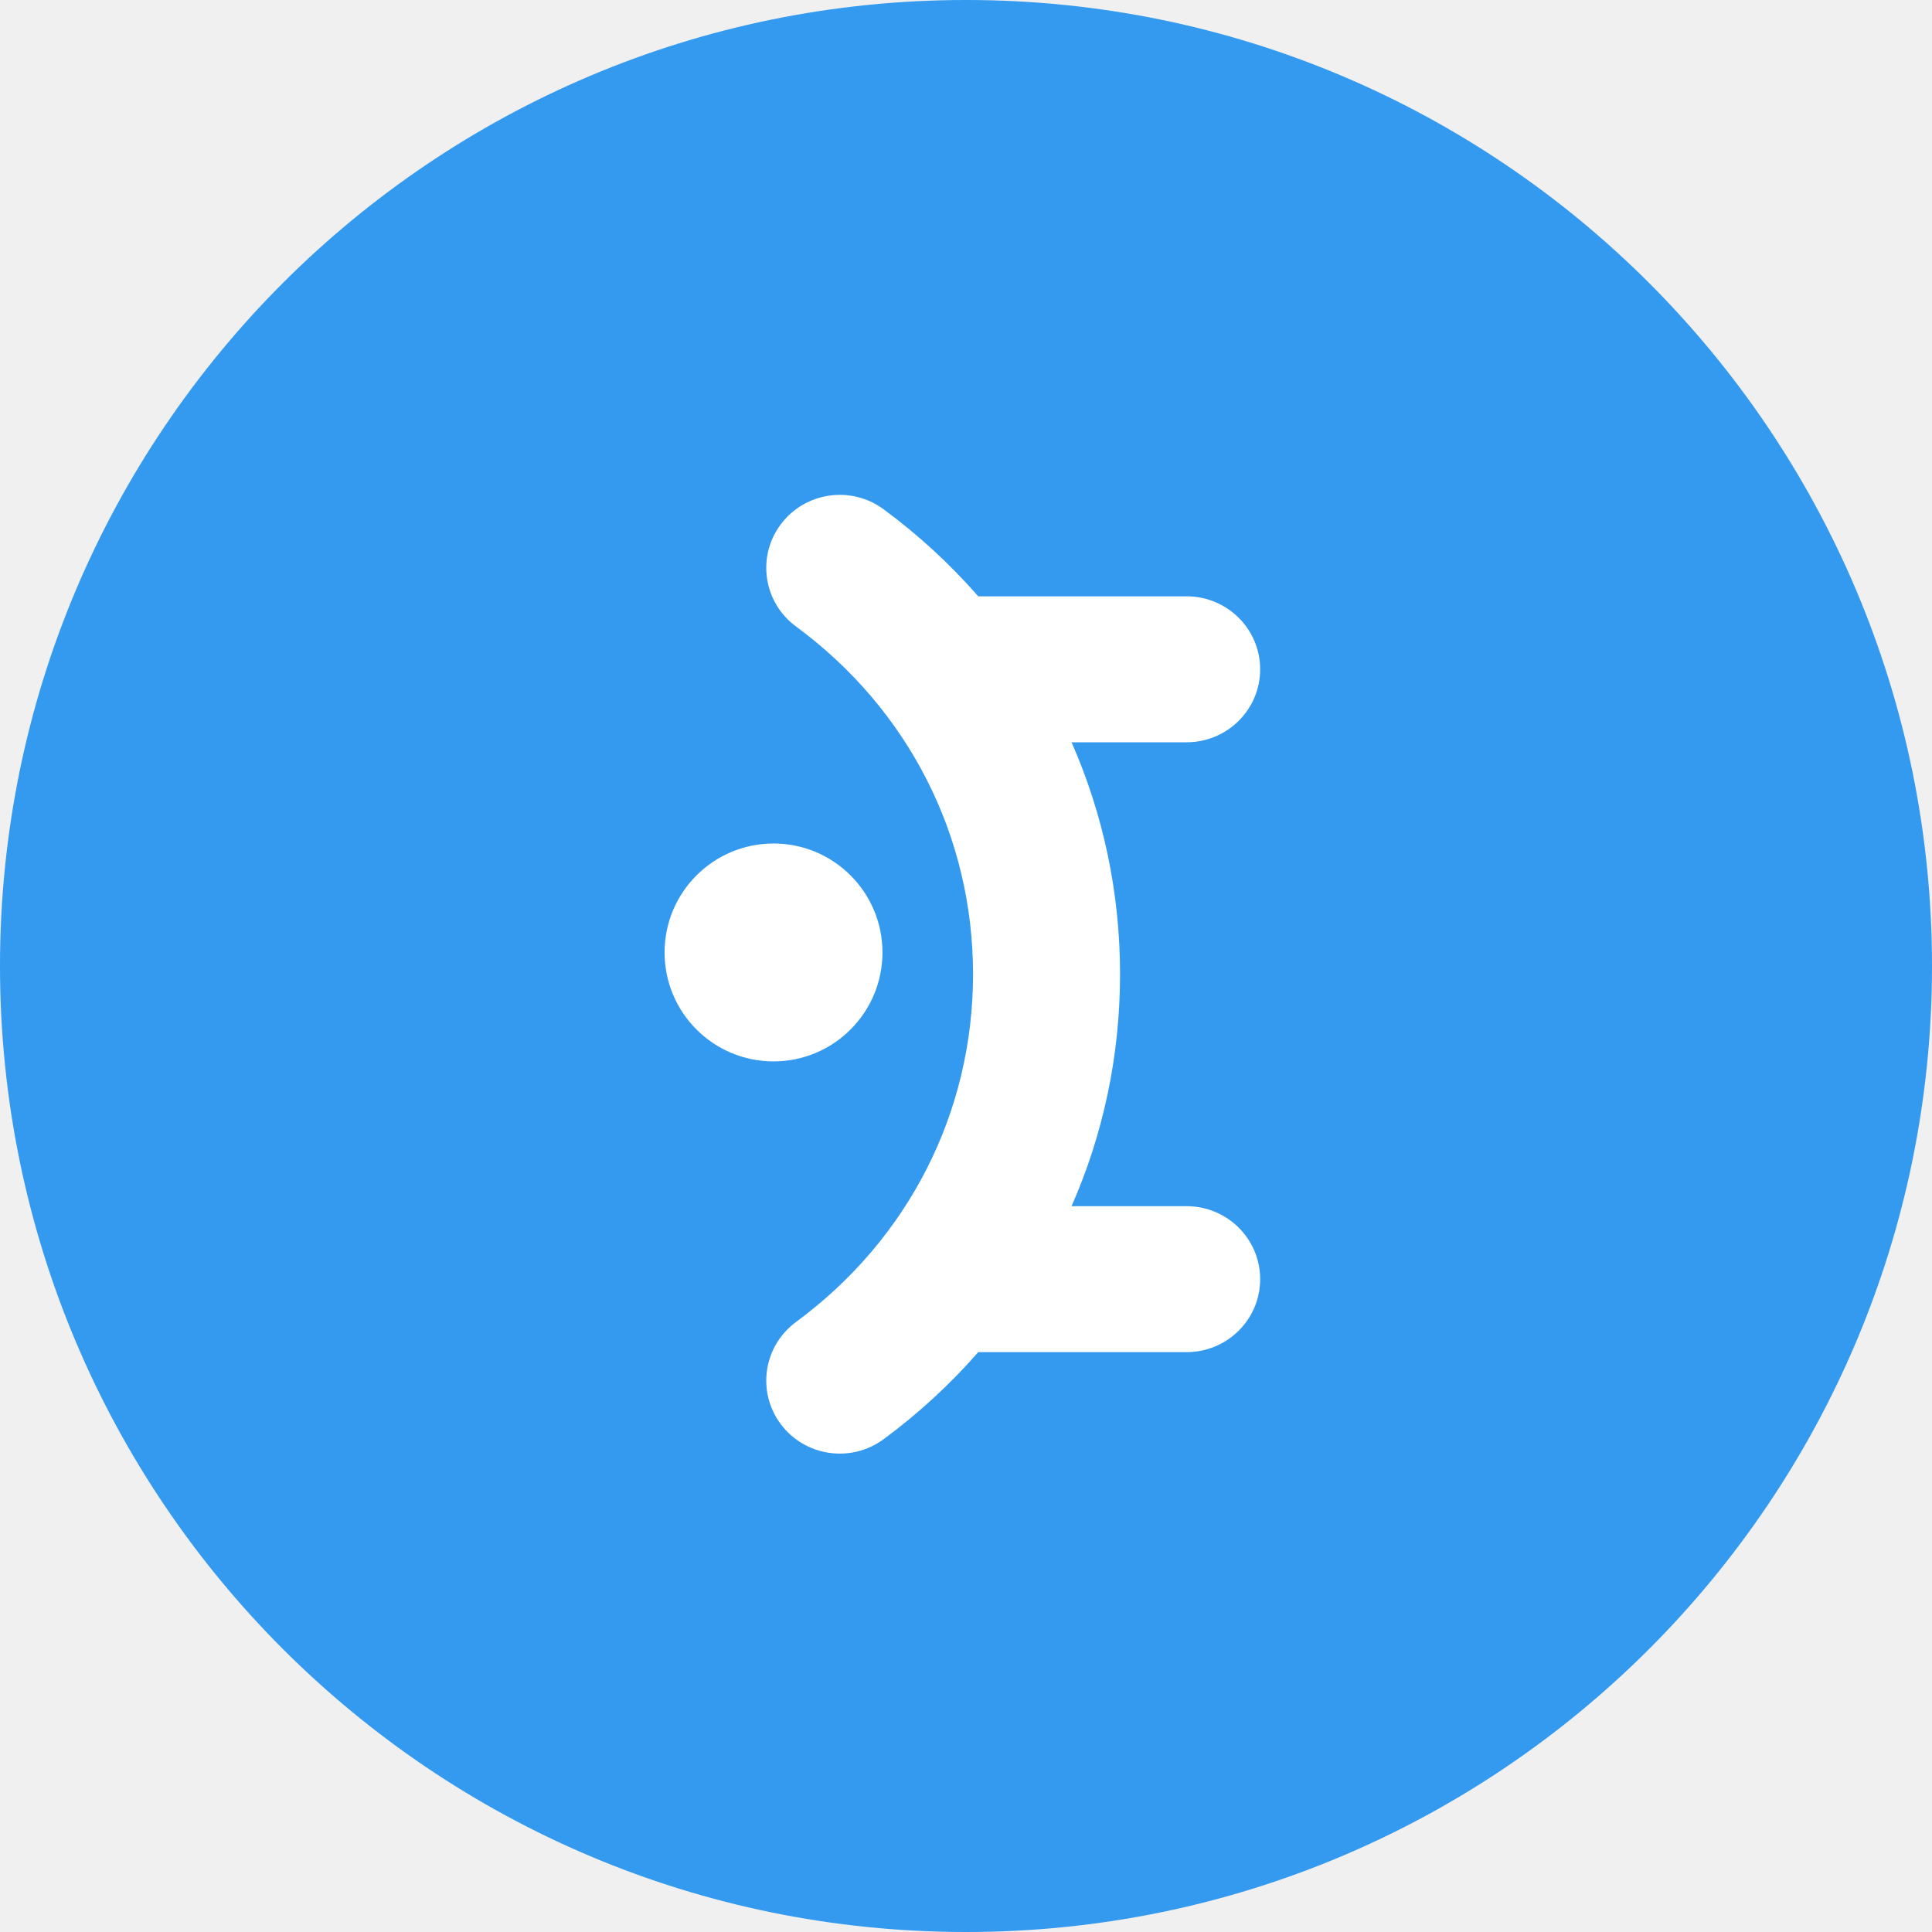
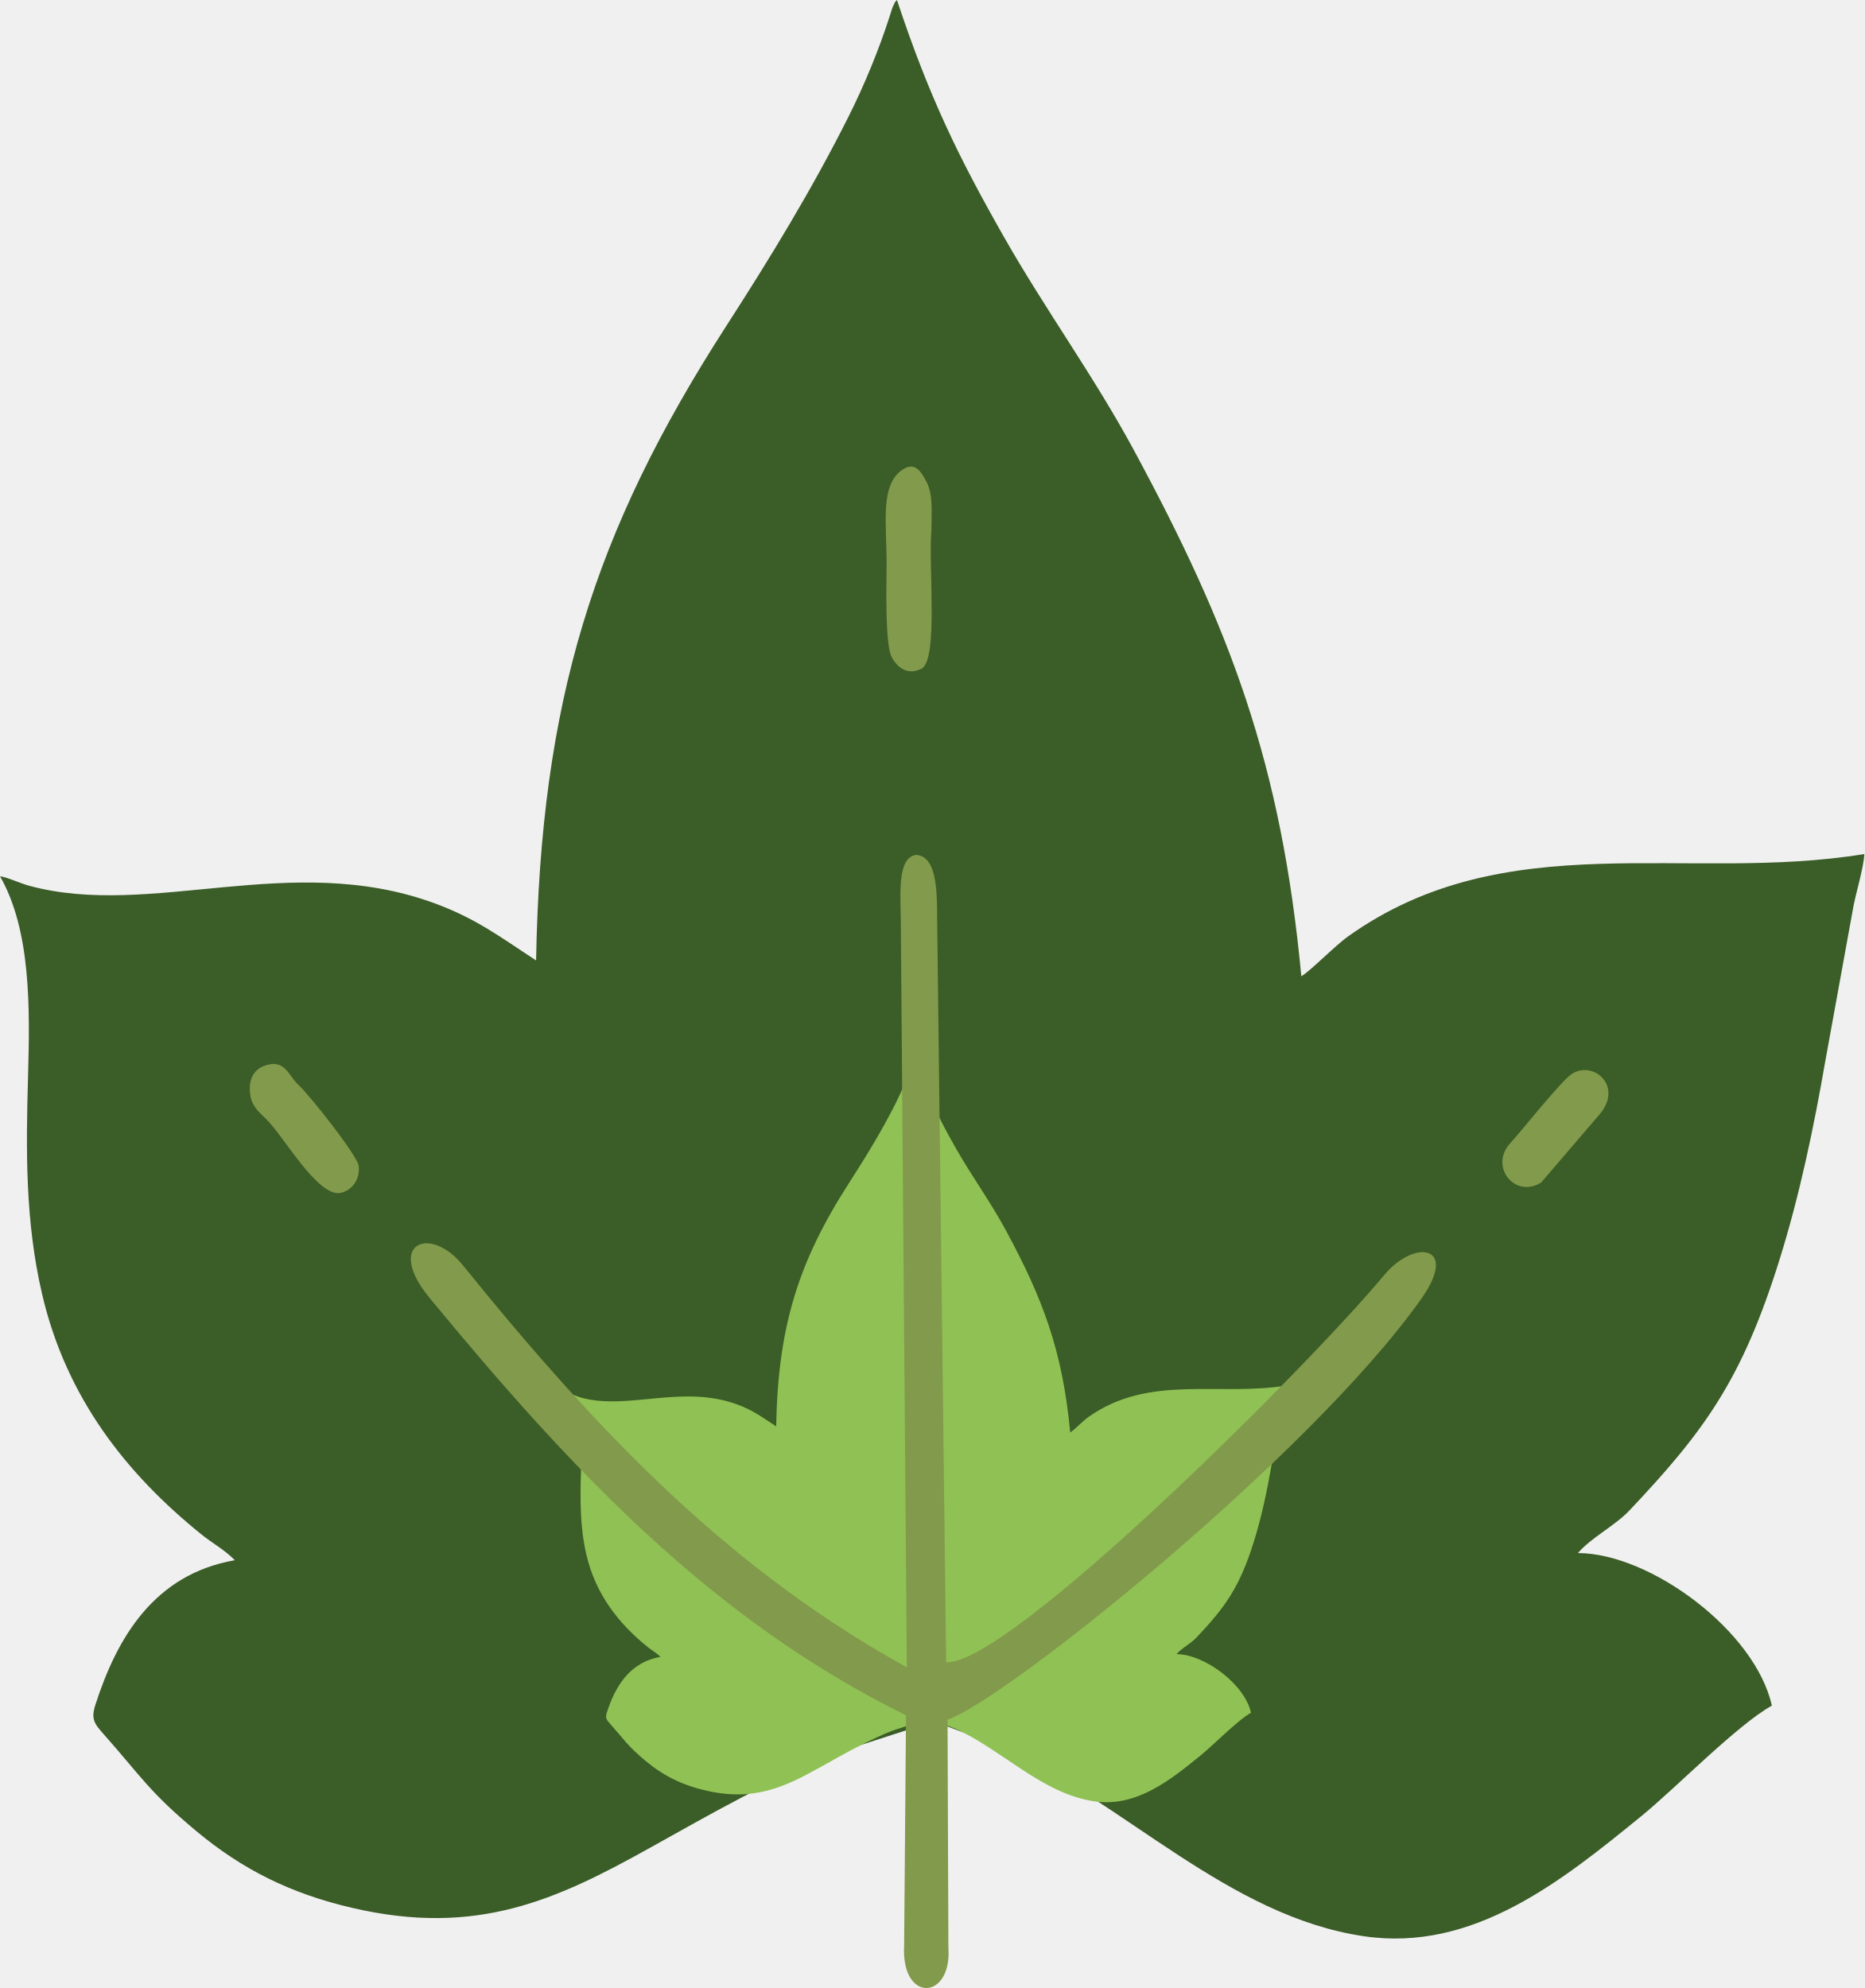
- <svg xmlns="http://www.w3.org/2000/svg" viewBox="0 0 500 500">
-   <g fill="none" fill-rule="evenodd">
-     <rect width="500" height="500" fill="#339AF0" rx="250" />
-     <g fill="#FFF">
-       <path fill-rule="nonzero" d="M202.055 135.706c-6.26 8.373-4.494 20.208 3.944 26.42 29.122 21.45 45.824 54.253 45.824 90.005 0 35.752-16.702 68.559-45.824 90.005-8.436 6.215-10.206 18.043-3.944 26.42 6.26 8.378 18.173 10.13 26.611 3.916a153.835 153.835 0 0024.509-22.54h53.93c10.506 0 19.023-8.455 19.023-18.885 0-10.43-8.517-18.886-19.023-18.886h-29.79c8.196-18.594 12.553-38.923 12.553-60.03s-4.357-41.436-12.552-60.03h29.79c10.505 0 19.022-8.455 19.022-18.885 0-10.43-8.517-18.886-19.023-18.886h-53.93a153.835 153.835 0 00-24.509-22.54c-8.438-6.215-20.351-4.46-26.61 3.916z" />
-       <path d="M171.992 246.492c0-15.572 12.624-28.195 28.196-28.195 15.572 0 28.195 12.623 28.195 28.195 0 15.572-12.623 28.196-28.195 28.196-15.572 0-28.196-12.624-28.196-28.196z" />
+ <svg xmlns="http://www.w3.org/2000/svg" xml:space="preserve" width="71.346mm" height="76.087mm" version="1.1" style="shape-rendering:geometricPrecision; text-rendering:geometricPrecision; image-rendering:optimizeQuality; fill-rule:evenodd; clip-rule:evenodd" viewBox="0 0 668.39 712.8">
+   <defs>
+     <style type="text/css">
+    
+     .fil2 {fill:#829A4B}
+     .fil1 {fill:#90C154}
+     .fil0 {fill:#3B5D27}
+    
+   </style>
+   </defs>
+   <g id="Ebene_x0020_1">
+     <g id="_1870962234624">
+       <path class="fil0" d="M339.36 618.91l20.46 7.73c43.53,19.9 80.64,60.46 129.14,67.6 39.1,5.76 70.67,-19.59 99.38,-42.99 12.56,-10.24 34.39,-32.73 46.88,-39.69 -5.9,-26.67 -43.46,-54.61 -69.51,-54.71 4.68,-5.53 13.19,-9.72 18.39,-15.21 27.24,-28.79 40.52,-47.24 53.88,-90.02 7.1,-22.72 12.21,-46.94 16.42,-71.28l10.17 -55.94c1.06,-5.08 3.56,-13.56 3.82,-18.19 -63.51,10.45 -128.46,-10.86 -185.08,29.53 -4.88,3.48 -13.45,12.37 -16.78,14.29 -7.21,-76.43 -25.47,-124.62 -60.03,-188.63 -14.36,-26.59 -31.6,-50.13 -46.49,-76.29 -16.35,-28.72 -26.97,-50.48 -38.44,-85.1 -1.02,1.19 -0.36,0.01 -1.37,2.14 -0.38,0.81 -0.73,2.06 -0.97,2.82 -4.04,12.7 -9.31,25.47 -15.16,37.1 -13.04,25.97 -27.95,50.38 -43.65,74.74 -47.81,74.19 -66.56,134.88 -68.23,227.55 -12.72,-8.29 -21.5,-15.07 -36.7,-20.6 -51.35,-18.67 -101.28,5.66 -144.96,-6.15 -3.28,-0.89 -8.11,-3.15 -10.52,-3.42 11.04,19.35 10.76,46.86 10.04,71.86 -0.77,26.84 -0.98,51.93 5,77.78 8.61,37.21 30.19,64.63 57.32,86.46 3.78,3.04 8.34,5.52 11.81,9.13 -28.94,5.04 -42.27,27.83 -49.98,51.83 -1.68,5.23 -0.35,6.81 3.16,10.77 13.34,15.06 16.14,20.48 33.16,34.64 16.29,13.55 33.51,22.28 55.98,27.47 44.48,10.28 72.94,-2.86 106.57,-21.62 22.08,-12.32 44.39,-25.11 68.01,-34.41l26.51 -8.57 11.77 -0.61z" />
+       <path class="fil1" d="M334.83 616.93l7.86 2.97c16.72,7.65 30.99,23.23 49.62,25.98 15.02,2.21 27.15,-7.53 38.18,-16.52 4.83,-3.93 13.21,-12.58 18.01,-15.25 -2.27,-10.25 -16.7,-20.98 -26.71,-21.02 1.8,-2.13 5.07,-3.74 7.06,-5.85 10.47,-11.06 15.57,-18.15 20.7,-34.59 2.73,-8.73 4.69,-18.03 6.31,-27.39l3.91 -21.5c0.41,-1.95 1.37,-5.21 1.47,-6.99 -24.4,4.01 -49.36,-4.17 -71.11,11.35 -1.88,1.34 -5.17,4.75 -6.45,5.49 -2.77,-29.37 -9.79,-47.89 -23.07,-72.48 -5.52,-10.22 -12.14,-19.26 -17.87,-29.31 -6.28,-11.04 -10.36,-19.4 -14.77,-32.7 -0.39,0.46 -0.14,0 -0.53,0.82 -0.15,0.31 -0.28,0.79 -0.37,1.08 -1.55,4.88 -3.58,9.79 -5.82,14.26 -5.01,9.98 -10.74,19.36 -16.77,28.72 -18.37,28.51 -25.58,51.82 -26.22,87.43 -4.89,-3.19 -8.26,-5.79 -14.1,-7.91 -19.73,-7.17 -38.92,2.17 -55.7,-2.36 -1.26,-0.34 -3.12,-1.21 -4.04,-1.31 4.24,7.44 4.13,18.01 3.86,27.61 -0.3,10.31 -0.38,19.95 1.92,29.89 3.31,14.3 11.6,24.83 22.03,33.22 1.45,1.17 3.21,2.12 4.54,3.51 -11.12,1.94 -16.24,10.69 -19.2,19.91 -0.65,2.01 -0.14,2.62 1.21,4.14 5.13,5.79 6.2,7.87 12.74,13.31 6.26,5.21 12.88,8.56 21.51,10.56 17.09,3.95 28.03,-1.1 40.95,-8.31 8.48,-4.74 17.06,-9.65 26.13,-13.22l10.19 -3.29c3.36,20.2 -2.69,35.77 -2.49,34.72 4.64,-2.61 5.97,0.47 10.21,-2.56 -5.96,-7.88 -4.57,-12.2 -3.2,-32.39z" />
+       <path class="fil2" d="M339.7 616.57c19.76,-6.35 129.63,-94.07 169.83,-150.86 13.65,-19.28 -2.35,-21.67 -13.33,-8.48 -27.7,33.27 -134.73,140.01 -157,138.78l-3.22 -266.3c0,-11.31 -0.34,-22.63 -7.53,-23.2 -6.97,0.87 -5.54,14.53 -5.51,23.99l2.16 267.33c-62.89,-34.76 -109.69,-82.94 -159.1,-144.11 -11.98,-14.82 -27.95,-7.72 -12.04,11.6 51.16,62.1 101.4,115.45 170.85,149.7l-0.68 82.68c-1.05,20.65 17.21,19.4 15.87,0.71l-0.3 -81.84z" />
+       <path class="fil2" d="M96.76 381.61c-4.5,0.8 -7.75,3.81 -7.13,10.24 0.43,4.51 2.79,6.5 5.76,9.36 6.26,6.04 18.71,28.48 26.91,26.47 3.82,-0.94 6.91,-4.66 6.28,-9.8 -1.04,-4.35 -17.74,-25.4 -21.79,-29.1 -2.95,-2.7 -4.36,-8.17 -10.03,-7.17z" />
+       <path class="fil2" d="M323.59 168.37c-8.19,5.39 -5.71,19.23 -5.74,34.19 -0.01,6.44 -0.69,28.47 1.87,33.15 2.28,4.17 6.19,6.48 10.87,3.93 5.78,-3.93 2.22,-36.43 3.32,-49.54 0.01,-6.37 0.71,-12.68 -1.77,-17.37 -1.91,-3.62 -4.07,-7.31 -8.55,-4.36z" />
+       <path class="fil2" d="M563.39 385.13c-3.9,2.68 -18.01,20.47 -21.91,24.7 -7.71,8.34 1.5,20.04 11.02,14.18l21.21 -24.75c8.26,-10.2 -2.86,-19.23 -10.31,-14.12z" />
    </g>
  </g>
</svg>
